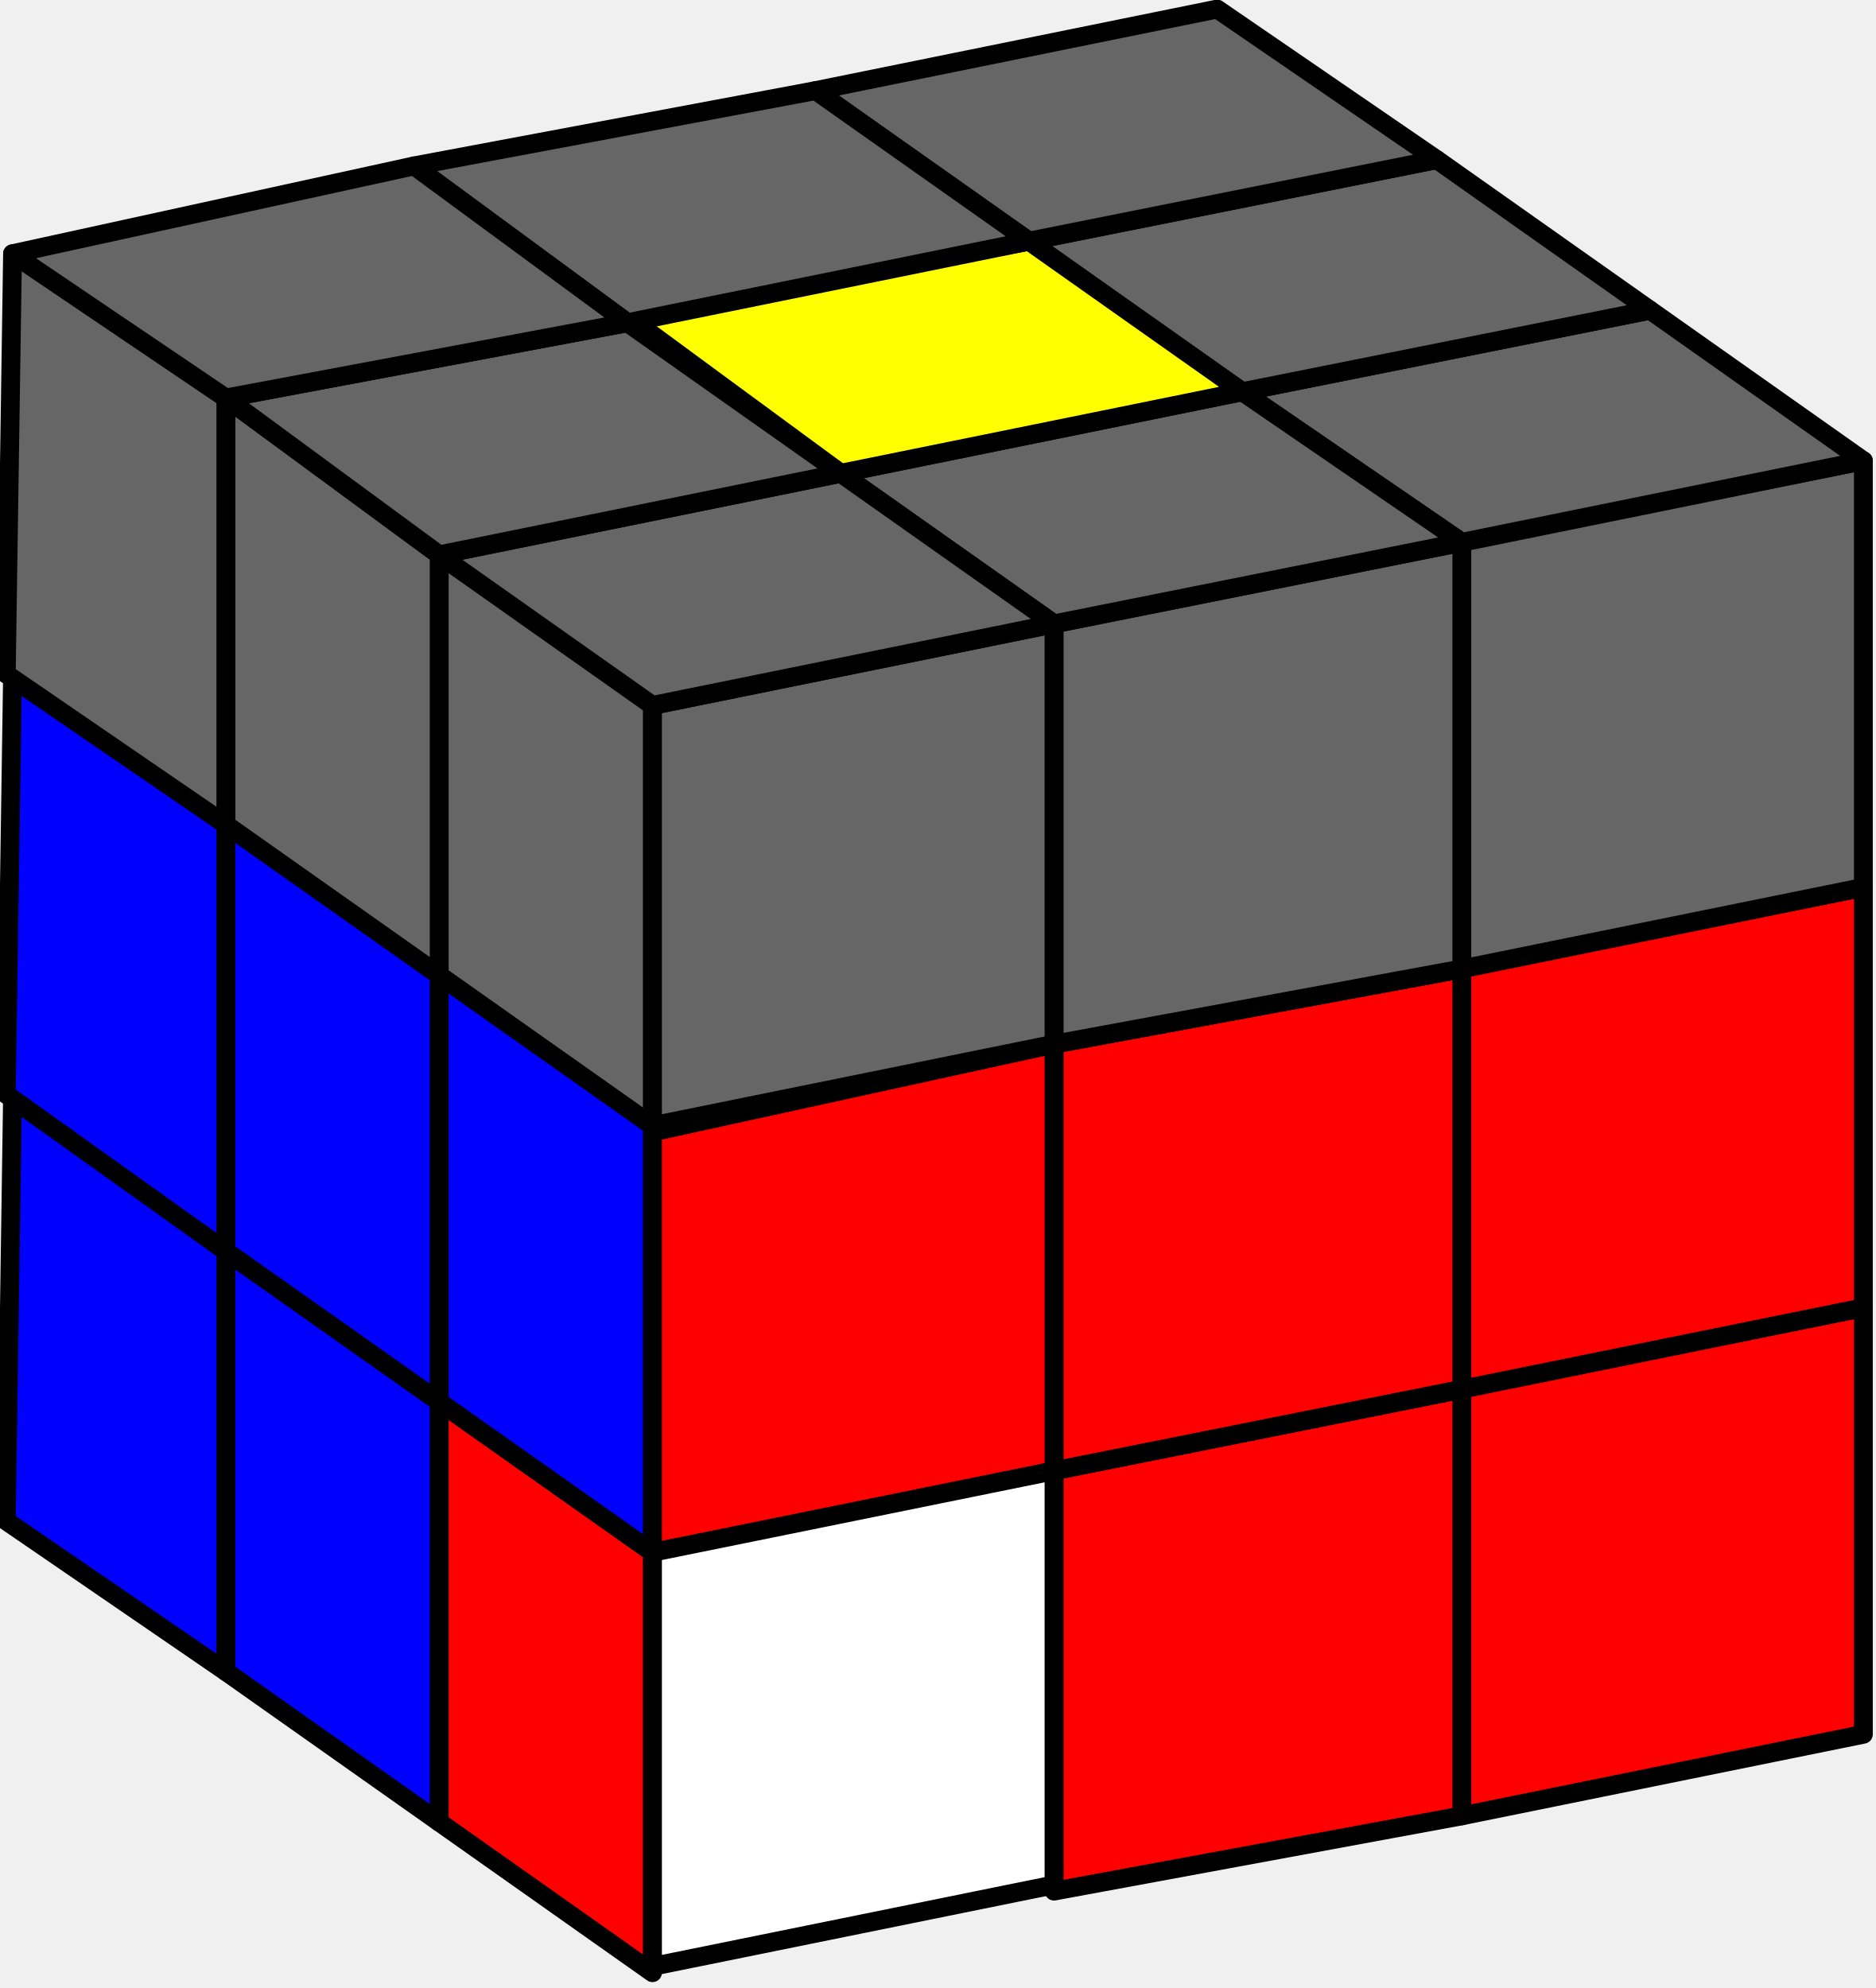
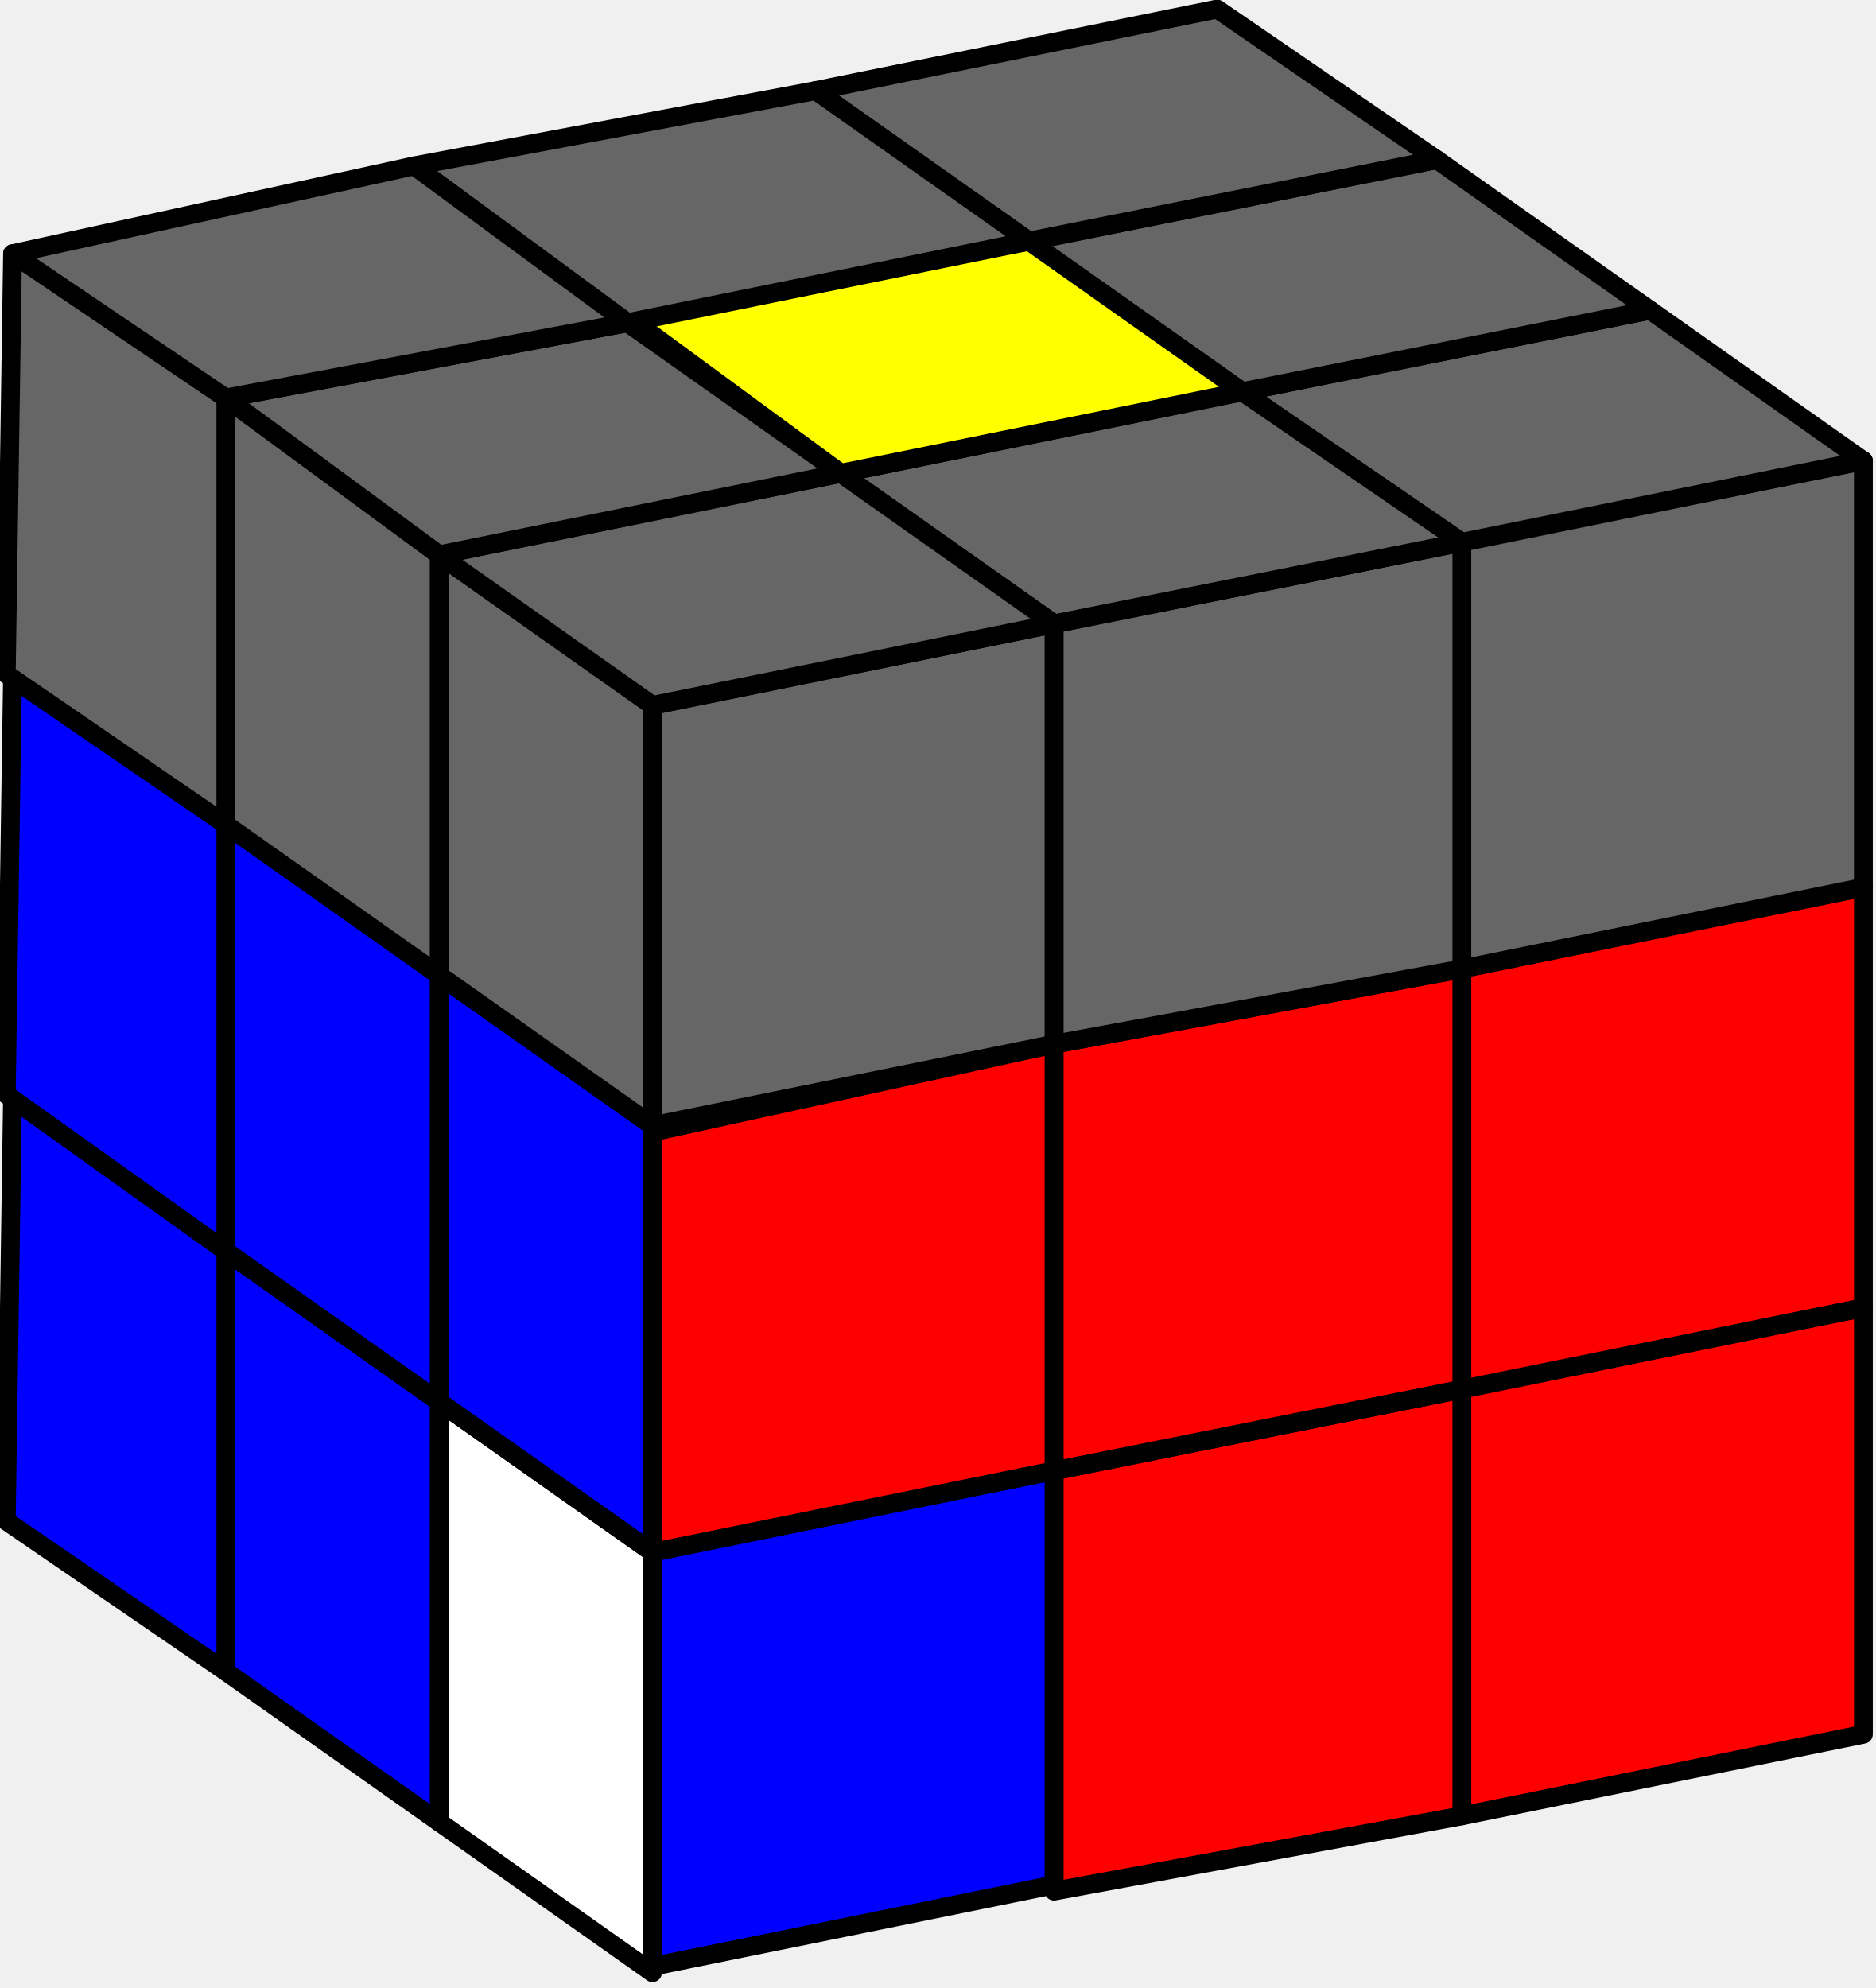
<svg xmlns="http://www.w3.org/2000/svg" width="225.7" height="239.2" viewBox="0 0 29.9 31.6">
  <g stroke="#000000" stroke-linejoin="round" stroke-width="0.3" paint-order="fill markers stroke">
-     <path fill="#ff0000" d="m75.8 134.3 3.4 2.4v6.7l-3.4-2.4z" transform="translate(-68.8 -112)" />
+     <path fill="#ffffff" d="m75.8 134.3 3.4 2.4v6.7l-3.4-2.4z" transform="translate(-68.8 -112)" />
    <path fill="#0000ff" d="m72.4 131.9 3.4 2.4v6.7l-3.4-2.4z" transform="translate(-68.8 -112)" />
    <path fill="#0000ff" d="m69 129.4 3.4 2.5v6.7l-3.5-2.4z" transform="translate(-68.8 -112)" />
    <path fill="#0000ff" d="m75.8 127.5 3.4 2.4v6.8l-3.4-2.4z" transform="translate(-68.8 -112)" />
    <path fill="#0000ff" d="m72.4 125.1 3.4 2.4v6.8l-3.4-2.4z" transform="translate(-68.8 -112)" />
    <path fill="#0000ff" d="m69 122.7 3.4 2.4v6.8l-3.5-2.5z" transform="translate(-68.8 -112)" />
    <path fill="#666666" d="m75.8 120.8 3.4 2.4v6.7l-3.4-2.4z" transform="translate(-68.8 -112)" />
    <path fill="#666666" d="m72.4 118.3 3.4 2.5v6.7l-3.4-2.4z" transform="translate(-68.8 -112)" />
    <path fill="#666666" d="m69 116 3.4 2.3v6.8l-3.5-2.4z" transform="translate(-68.8 -112)" />
    <path fill="#ff0000" d="m92 134.1 6.5-1.3v6.8l-6.4 1.3z" transform="translate(-68.8 -112)" />
    <path fill="#ff0000" d="m85.6 135.4 6.5-1.3v6.8l-6.5 1.2z" transform="translate(-68.8 -112)" />
-     <path fill="#ffffff" d="m79.2 136.5 6.4-1.2v6.7l-6.4 1.3z" transform="translate(-68.8 -112)" />
+     <path fill="#0000ff" d="m79.2 136.5 6.4-1.2v6.7l-6.4 1.3z" transform="translate(-68.8 -112)" />
    <path fill="#ff0000" d="m92 127.4 6.5-1.3v6.7l-6.4 1.3z" transform="translate(-68.8 -112)" />
    <path fill="#ff0000" d="m85.6 128.6 6.5-1.2v6.7l-6.5 1.3z" transform="translate(-68.8 -112)" />
    <path fill="#ff0000" d="m79.2 130 6.4-1.4v6.8l-6.4 1.3z" transform="translate(-68.8 -112)" />
    <path fill="#666666" d="m92 120.6 6.5-1.3v6.8l-6.4 1.3z" transform="translate(-68.8 -112)" />
    <path fill="#666666" d="m85.6 121.9 6.5-1.3v6.8l-6.5 1.2z" transform="translate(-68.8 -112)" />
    <path fill="#666666" d="m79.2 123.2 6.4-1.3v6.7l-6.4 1.3z" transform="translate(-68.8 -112)" />
    <path fill="#666666" d="m88.6 118.2 6.5-1.3 3.4 2.4-6.4 1.3z" transform="translate(-68.8 -112)" />
    <path fill="#666666" d="m82.2 119.5 6.4-1.3 3.5 2.4-6.5 1.3z" transform="translate(-68.8 -112)" />
    <path fill="#666666" d="m75.8 120.8 6.4-1.3 3.4 2.4-6.4 1.3z" transform="translate(-68.8 -112)" />
    <path fill="#666666" d="m85.2 115.8 6.5-1.3 3.4 2.4-6.5 1.3z" transform="translate(-68.8 -112)" />
    <path fill="#ffff00" d="m78.8 117 6.4-1.2 3.4 2.4-6.4 1.3z" transform="translate(-68.8 -112)" />
    <path fill="#666666" d="m72.4 118.3 6.4-1.2 3.4 2.4-6.4 1.3z" transform="translate(-68.8 -112)" />
    <path fill="#666666" d="m81.8 113.4 6.4-1.3 3.5 2.4-6.5 1.3z" transform="translate(-68.8 -112)" />
    <path fill="#666666" d="m75.4 114.6 6.4-1.2 3.4 2.4-6.4 1.3z" transform="translate(-68.8 -112)" />
    <path fill="#666666" d="m69 116 6.4-1.4 3.4 2.5-6.4 1.2z" transform="translate(-68.8 -112)" />
  </g>
</svg>
